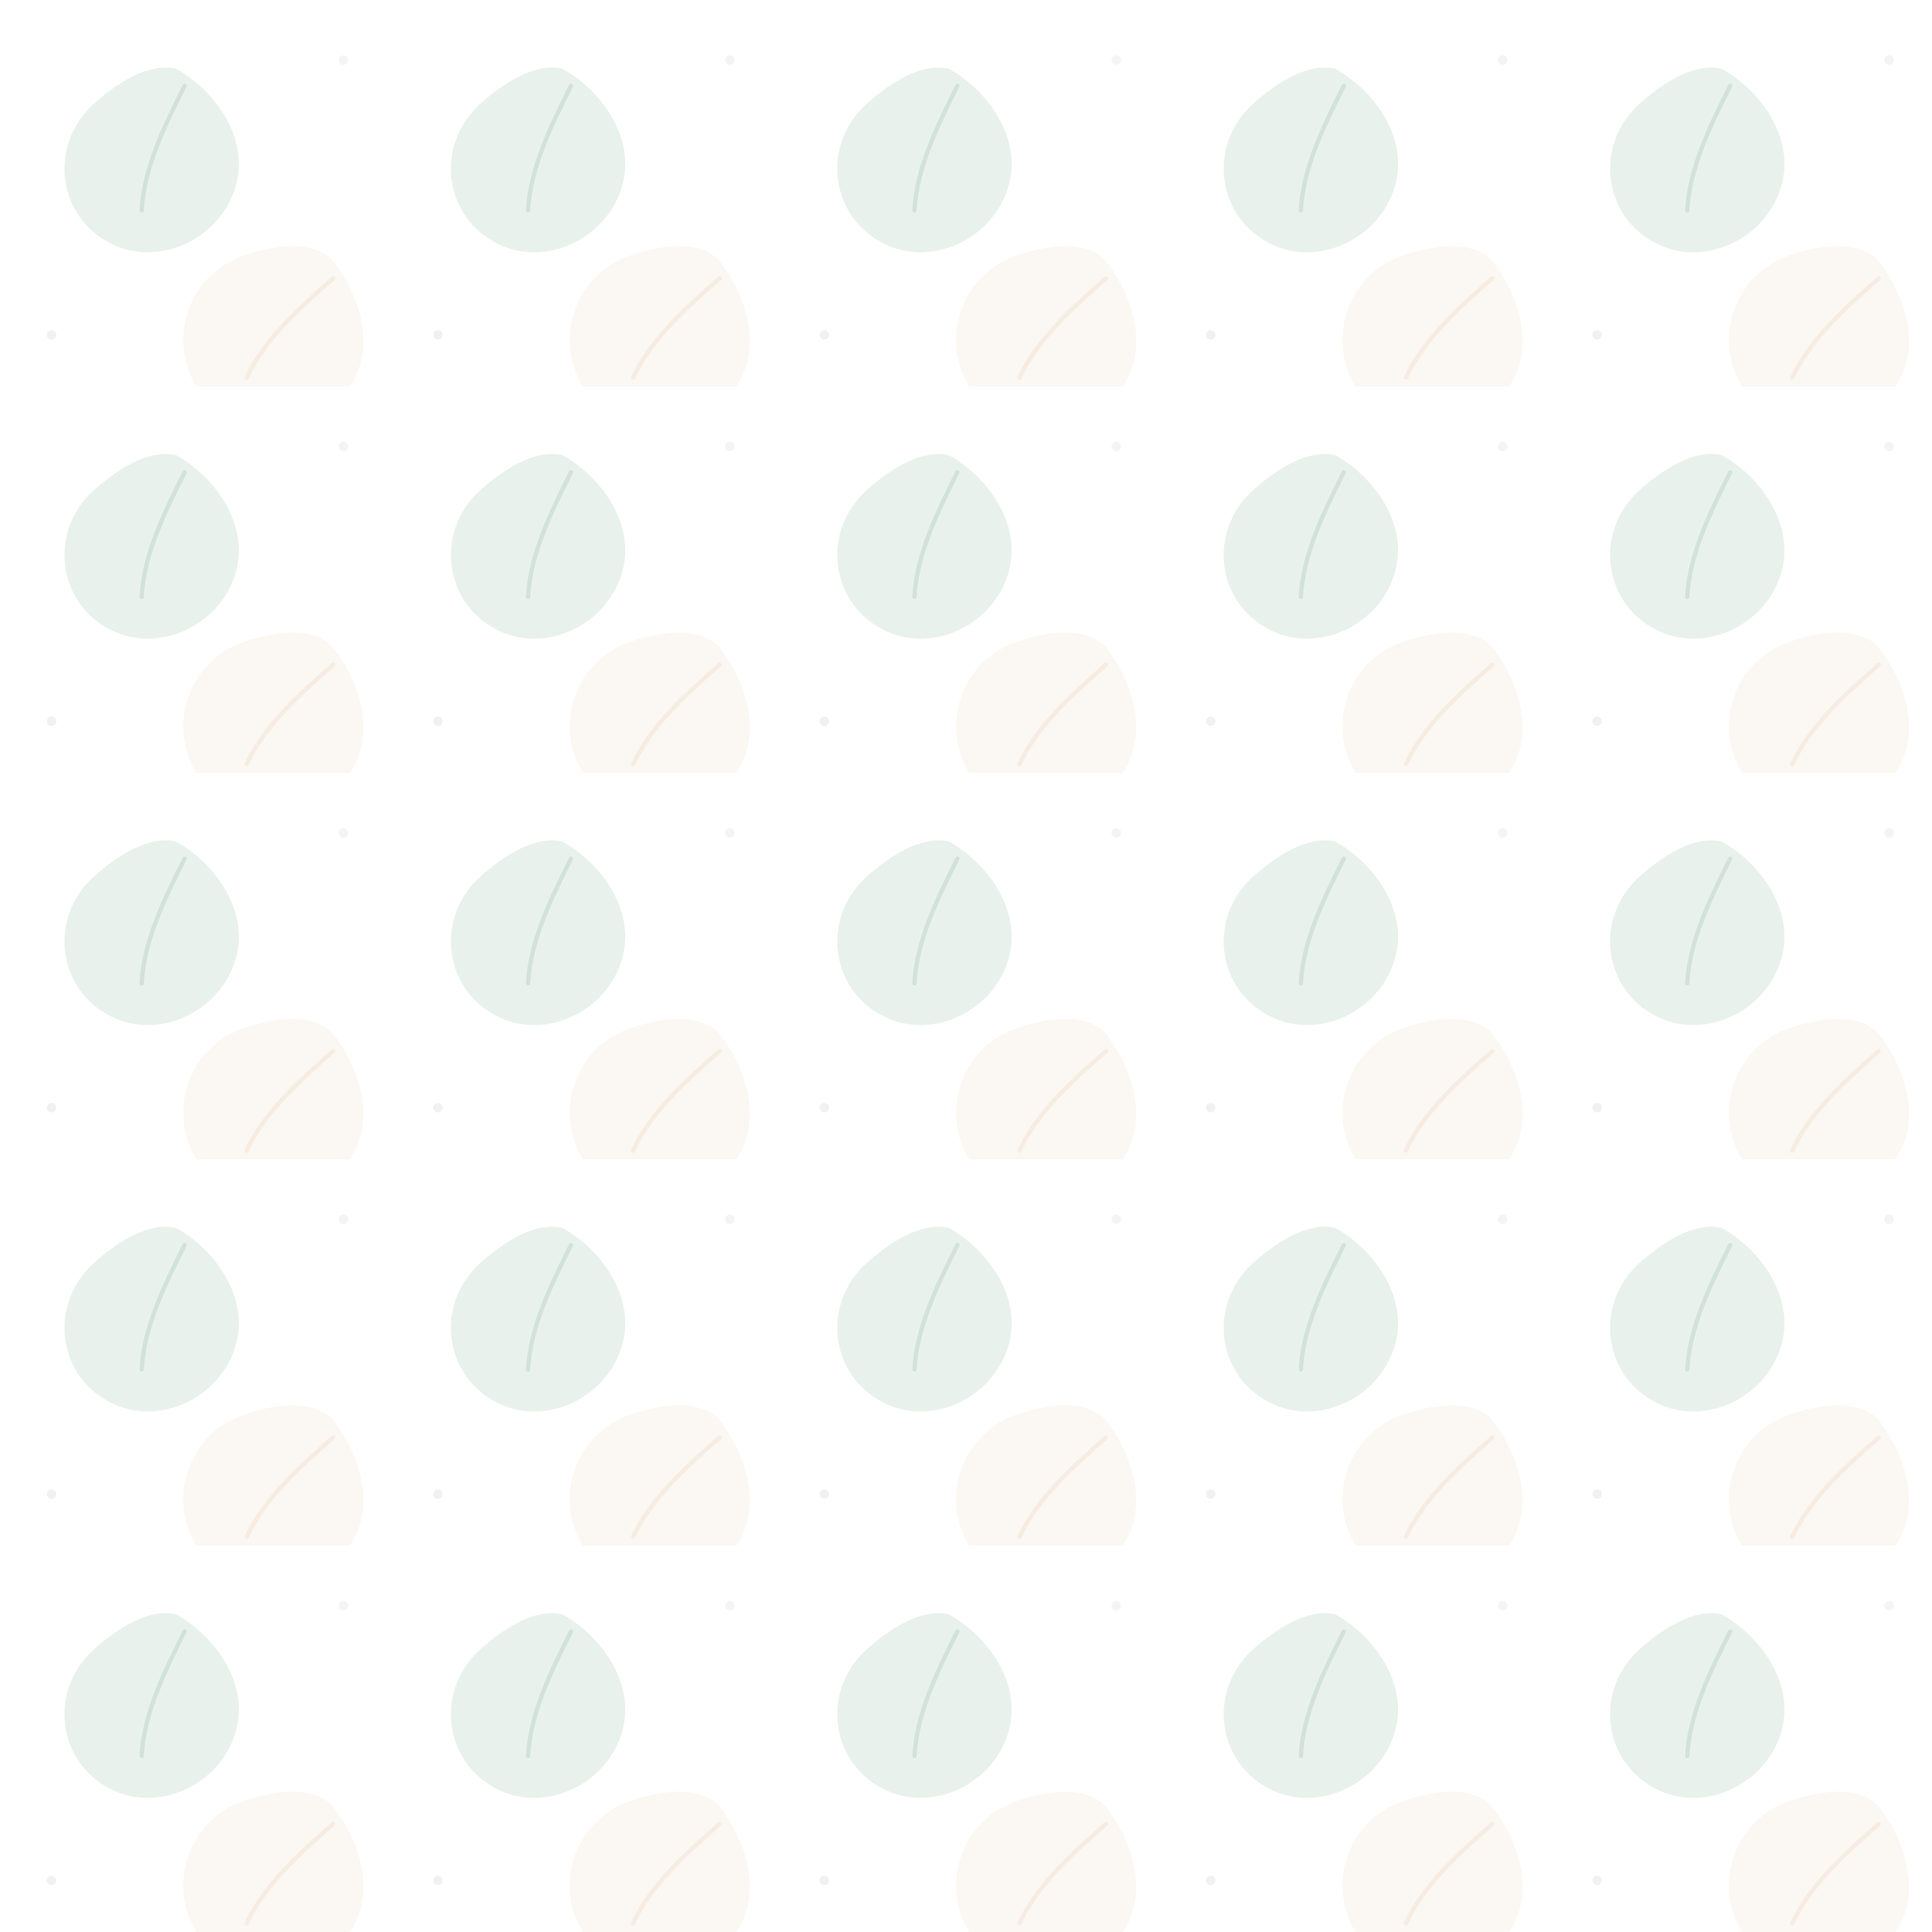
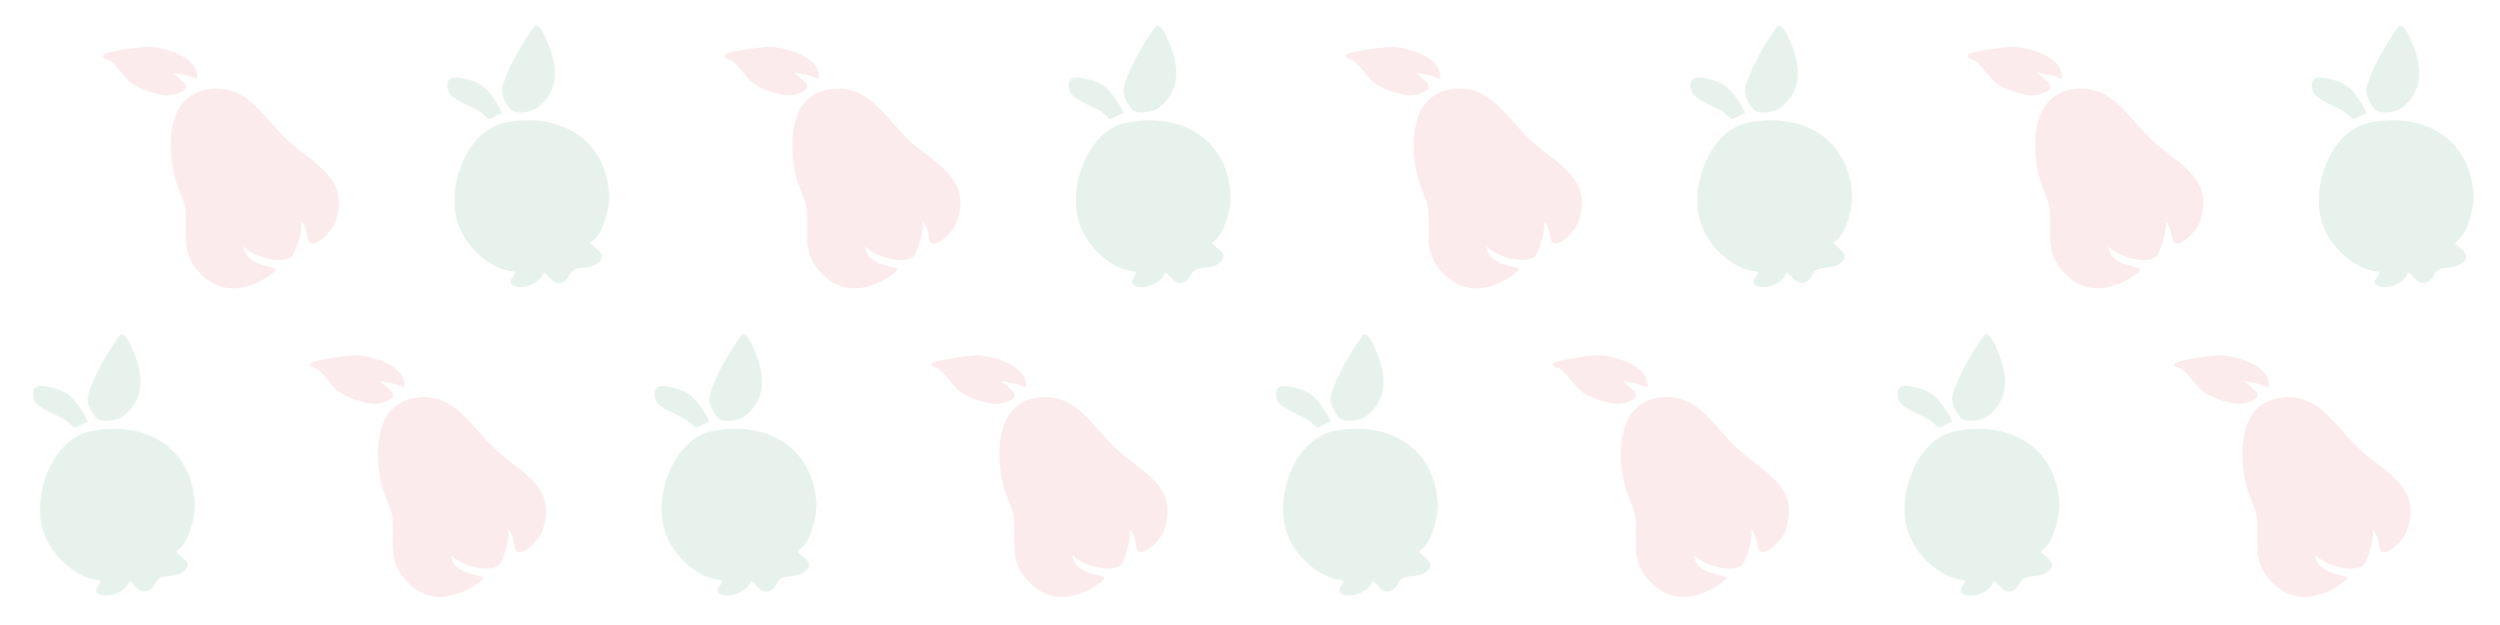
- <svg xmlns="http://www.w3.org/2000/svg" width="900" height="900" viewBox="0 0 900 900">
+ <svg xmlns="http://www.w3.org/2000/svg" id="Layer_2" data-name="Layer 2" viewBox="0 0 2000 500">
  <defs>
-     <pattern id="leafPat" width="180" height="180" patternUnits="userSpaceOnUse">
-       <g transform="translate(24 18)">
-         <path d="M58 14c18 10 34 32 28 54-7 26-38 40-61 26-22-13-26-44-6-63 11-10 26-20 39-17z" fill="#22704C" fill-opacity="0.10" />
-         <path d="M62 22c-9 18-19 38-20 58" stroke="#22704C" stroke-opacity="0.12" stroke-width="2" fill="none" stroke-linecap="round" />
+     <style>
+       .cls-1 {
+         fill: url(#New_Pattern_3);
+         opacity: .1;
+       }
+ 
+       .cls-2 {
+         fill: #167e40;
+       }
+ 
+       .cls-3 {
+         fill: none;
+       }
+ 
+       .cls-4 {
+         fill: #d93147;
+       }
+     </style>
+     <pattern id="New_Pattern_3" data-name="New Pattern 3" x="0" y="0" width="443.92" height="627.62" patternTransform="translate(-792.4 -5922.5) scale(1.12 1.18)" patternUnits="userSpaceOnUse" viewBox="0 0 443.92 627.62">
+       <g>
+         <rect class="cls-3" width="443.92" height="627.62" />
+         <g>
+           <g>
+             <path class="cls-4" d="M336.25,580.9c-.7-.55-1.99-13.05-5.7-14.3,1.75,4.56-3.65,22.07-6.97,24.19-8.1,5.16-27.29-.41-33.84-7.2.84,10.94,14.38,12.65,22.88,15.05,1.11,1.93-9.61,7.82-11.41,8.65-15.01,6.9-29.42,7.03-42-4.82-15.43-14.54-9.47-27.23-11.36-44.97-.47-4.4-5.79-14.72-7.27-20.27-5.87-21.99-5.55-55.29,22.81-60.05,28.14-4.71,39.65,18.4,57.57,34.36,18.57,16.54,45.84,25.74,33.8,56.4-1.91,4.87-13.41,16.96-18.5,12.96Z" />
+             <path class="cls-4" d="M238.92,465.68l6.87,5.63c8.26,6.22-5.33,9.95-10.84,9.85-6.29-.12-17.8-3.77-23.31-6.98-7.02-4.08-11.33-12.56-17.22-16.57-2.2-1.49-6.73-.95-4.95-4.06,1.2-2.1,28.69-5.49,32.75-5.32,10.13.44,30.14,5.62,33.72,16.49,2.74,8.34-2.48,3.93-5.06,3.28-3.85-.96-8.07-1.48-11.96-2.32Z" />
+           </g>
+           <g>
+             <path class="cls-2" d="M537.75,580.75l.13,1.27c5.11,4.29,12.42,8.02,3.59,13.59-5.29,3.34-11.78,1.4-16.39,4.16-3.4,2.03-2.94,7.34-9.28,8.52-6.15,1.14-9.22-7.12-12-6.84-2.18,7.23-14.95,11.7-21.21,8.88-6.61-2.98,2.61-7.43.35-9.64-17.34-1.16-34.73-16.77-40.36-32.83-8.58-24.49,6.2-62.8,33.62-68.18,35.65-6.99,71.02,8.07,74.51,47.65.81,9.15-4.2,28.75-12.95,33.42Z" />
+             <path class="cls-2" d="M474.19,493.53c-2.52.2-7.77,3.74-9.69,3.61-.44-.03-5.22-4.46-6.98-5.48-5.58-3.23-20.33-7.76-21.82-13.73-2.46-9.85,4.04-9.76,11.63-8.08,9.62,2.13,14.07,4.45,19.95,12.07,1.27,1.65,7.57,10.45,6.91,11.61Z" />
+           </g>
+         </g>
+         <g>
+           <path class="cls-2" d="M93.83,580.75l.13,1.27c5.11,4.29,12.42,8.02,3.59,13.59-5.29,3.34-11.78,1.4-16.39,4.16-3.4,2.03-2.94,7.34-9.28,8.52-6.15,1.14-9.22-7.12-12-6.84-2.18,7.23-14.95,11.7-21.21,8.88-6.61-2.98,2.61-7.43.35-9.64-17.34-1.16-34.73-16.77-40.36-32.83-8.58-24.49,6.2-62.8,33.62-68.18,35.65-6.99,71.02,8.07,74.51,47.65.81,9.15-4.2,28.75-12.95,33.42Z" />
+           <path class="cls-2" d="M53.83,434.09c3.92-1.12,7.72,8.33,9.02,11.25,7.34,16.45,8.58,32.79-7.52,44.39-4.04,2.91-15.52,4.6-18.99.95-2.88-3.03-6.73-9.54-6.06-13.77,1.27-8.03,9.54-22.53,14.04-29.67,1.25-1.98,8.33-12.82,9.51-13.15Z" />
+           <path class="cls-2" d="M30.27,493.53c-2.52.2-7.77,3.74-9.69,3.61-.44-.03-5.22-4.46-6.98-5.48-5.58-3.23-20.33-7.76-21.82-13.73-2.46-9.85,4.04-9.76,11.63-8.08,9.62,2.13,14.07,4.45,19.95,12.07,1.27,1.65,7.57,10.45,6.91,11.61Z" />
+         </g>
+         <g>
+           <g>
+             <path class="cls-4" d="M188.28,371.7c-.7-.55-1.99-13.05-5.7-14.3,1.75,4.56-3.65,22.07-6.97,24.19-8.1,5.16-27.29-.41-33.84-7.2.84,10.94,14.38,12.65,22.88,15.05,1.11,1.93-9.61,7.82-11.41,8.65-15.01,6.9-29.42,7.03-42-4.82-15.43-14.54-9.47-27.23-11.36-44.97-.47-4.4-5.79-14.72-7.27-20.27-5.87-21.99-5.55-55.29,22.81-60.05,28.14-4.71,39.65,18.4,57.57,34.36,18.57,16.54,45.84,25.74,33.8,56.4-1.91,4.87-13.41,16.96-18.5,12.96Z" />
+             <path class="cls-4" d="M90.95,256.48l6.87,5.63c8.26,6.22-5.33,9.95-10.84,9.85-6.29-.12-17.8-3.77-23.31-6.98-7.02-4.08-11.33-12.56-17.22-16.57-2.2-1.49-6.73-.95-4.95-4.06,1.2-2.1,28.69-5.49,32.75-5.32,10.13.44,30.14,5.62,33.72,16.49,2.74,8.34-2.48,3.93-5.06,3.28-3.85-.96-8.07-1.48-11.96-2.32Z" />
+           </g>
+           <g>
+             <path class="cls-2" d="M389.78,371.55l.13,1.27c5.11,4.29,12.42,8.02,3.59,13.59-5.29,3.34-11.78,1.4-16.39,4.16-3.4,2.03-2.94,7.34-9.28,8.52-6.15,1.14-9.22-7.12-12-6.84-2.18,7.23-14.95,11.7-21.21,8.88-6.61-2.98,2.61-7.43.35-9.64-17.34-1.16-34.73-16.77-40.36-32.83-8.58-24.49,6.2-62.8,33.62-68.18,35.65-6.99,71.02,8.07,74.51,47.65.81,9.15-4.2,28.75-12.95,33.42Z" />
+             <path class="cls-2" d="M349.78,224.89c3.92-1.12,7.72,8.33,9.02,11.25,7.34,16.45,8.58,32.79-7.52,44.39-4.04,2.91-15.52,4.6-18.99.95-2.88-3.03-6.73-9.54-6.06-13.77,1.27-8.03,9.54-22.53,14.04-29.67,1.25-1.98,8.33-12.82,9.51-13.15Z" />
+             <path class="cls-2" d="M326.21,284.33c-2.52.2-7.77,3.74-9.69,3.61-.44-.03-5.22-4.46-6.98-5.48-5.58-3.23-20.33-7.76-21.82-13.73-2.46-9.85,4.04-9.76,11.63-8.08,9.62,2.13,14.07,4.45,19.95,12.07,1.27,1.65,7.57,10.45,6.91,11.61Z" />
+           </g>
+         </g>
+         <g>
+           <path class="cls-4" d="M484.22,162.49c-.7-.55-1.99-13.05-5.7-14.3,1.75,4.56-3.65,22.07-6.97,24.19-8.1,5.16-27.29-.41-33.84-7.2.84,10.94,14.38,12.65,22.88,15.05,1.11,1.93-9.61,7.82-11.41,8.65-15.01,6.9-29.42,7.03-42-4.82-15.43-14.54-9.47-27.23-11.36-44.97-.47-4.4-5.79-14.72-7.27-20.27-5.87-21.99-5.55-55.29,22.81-60.05,28.14-4.71,39.65,18.4,57.57,34.36,18.57,16.54,45.84,25.74,33.8,56.4-1.91,4.87-13.41,16.96-18.5,12.96Z" />
+           <path class="cls-4" d="M386.89,47.27l6.87,5.63c8.26,6.22-5.33,9.95-10.84,9.85-6.29-.12-17.8-3.77-23.31-6.98-7.02-4.08-11.33-12.56-17.22-16.57-2.2-1.49-6.73-.95-4.95-4.06,1.2-2.1,28.69-5.49,32.75-5.32,10.13.44,30.14,5.62,33.72,16.49,2.74,8.34-2.48,3.93-5.06,3.28-3.85-.96-8.07-1.48-11.96-2.32Z" />
+         </g>
+         <g>
+           <path class="cls-4" d="M40.3,162.49c-.7-.55-1.99-13.05-5.7-14.3,1.75,4.56-3.65,22.07-6.97,24.19-8.1,5.16-27.29-.41-33.84-7.2.84,10.94,14.38,12.65,22.88,15.05,1.11,1.93-9.61,7.82-11.41,8.65-15.01,6.9-29.42,7.03-42-4.82-15.43-14.54-9.47-27.23-11.36-44.97-.47-4.4-5.79-14.72-7.27-20.27-5.87-21.99-5.55-55.29,22.81-60.05,28.14-4.71,39.65,18.4,57.57,34.36,18.57,16.54,45.84,25.74,33.8,56.4-1.91,4.87-13.41,16.96-18.5,12.96Z" />
+           <g>
+             <path class="cls-2" d="M241.8,162.34l.13,1.27c5.11,4.29,12.42,8.02,3.59,13.59-5.29,3.34-11.78,1.4-16.39,4.16-3.4,2.03-2.94,7.34-9.28,8.52-6.15,1.14-9.22-7.12-12-6.84-2.18,7.23-14.95,11.7-21.21,8.88-6.61-2.98,2.61-7.43.35-9.64-17.34-1.16-34.73-16.77-40.36-32.83-8.58-24.49,6.2-62.8,33.62-68.18,35.65-6.99,71.02,8.07,74.51,47.65.81,9.15-4.2,28.75-12.95,33.42Z" />
+             <path class="cls-2" d="M201.8,15.68c3.92-1.12,7.72,8.33,9.02,11.25,7.34,16.45,8.58,32.79-7.52,44.39-4.04,2.91-15.52,4.6-18.99.95-2.88-3.03-6.73-9.54-6.06-13.77,1.27-8.03,9.54-22.53,14.04-29.67,1.25-1.98,8.33-12.82,9.51-13.15Z" />
+             <path class="cls-2" d="M178.24,75.12c-2.52.2-7.77,3.74-9.69,3.61-.44-.03-5.22-4.46-6.98-5.48-5.58-3.23-20.33-7.76-21.82-13.73-2.46-9.85,4.04-9.76,11.63-8.08,9.62,2.13,14.07,4.45,19.95,12.07,1.27,1.65,7.57,10.45,6.91,11.61Z" />
+           </g>
+         </g>
      </g>
-       <g transform="translate(110 92) rotate(22)">
-         <path d="M52 10c18 10 35 30 30 52-7 28-41 43-64 28-22-14-26-46-6-65 11-10 27-20 40-15z" fill="#C47C2C" fill-opacity="0.06" />
-         <path d="M56 18c-9 18-19 38-20 58" stroke="#C47C2C" stroke-opacity="0.08" stroke-width="2" fill="none" stroke-linecap="round" />
-       </g>
-       <circle cx="24" cy="156" r="2.2" fill="#121812" fill-opacity="0.06" />
-       <circle cx="160" cy="28" r="2.2" fill="#121812" fill-opacity="0.05" />
    </pattern>
  </defs>
-   <rect width="900" height="900" fill="url(#leafPat)" />
+   <g id="Layer_5" data-name="Layer 5">
+     <rect class="cls-1" width="2000" height="500" />
+   </g>
</svg>
